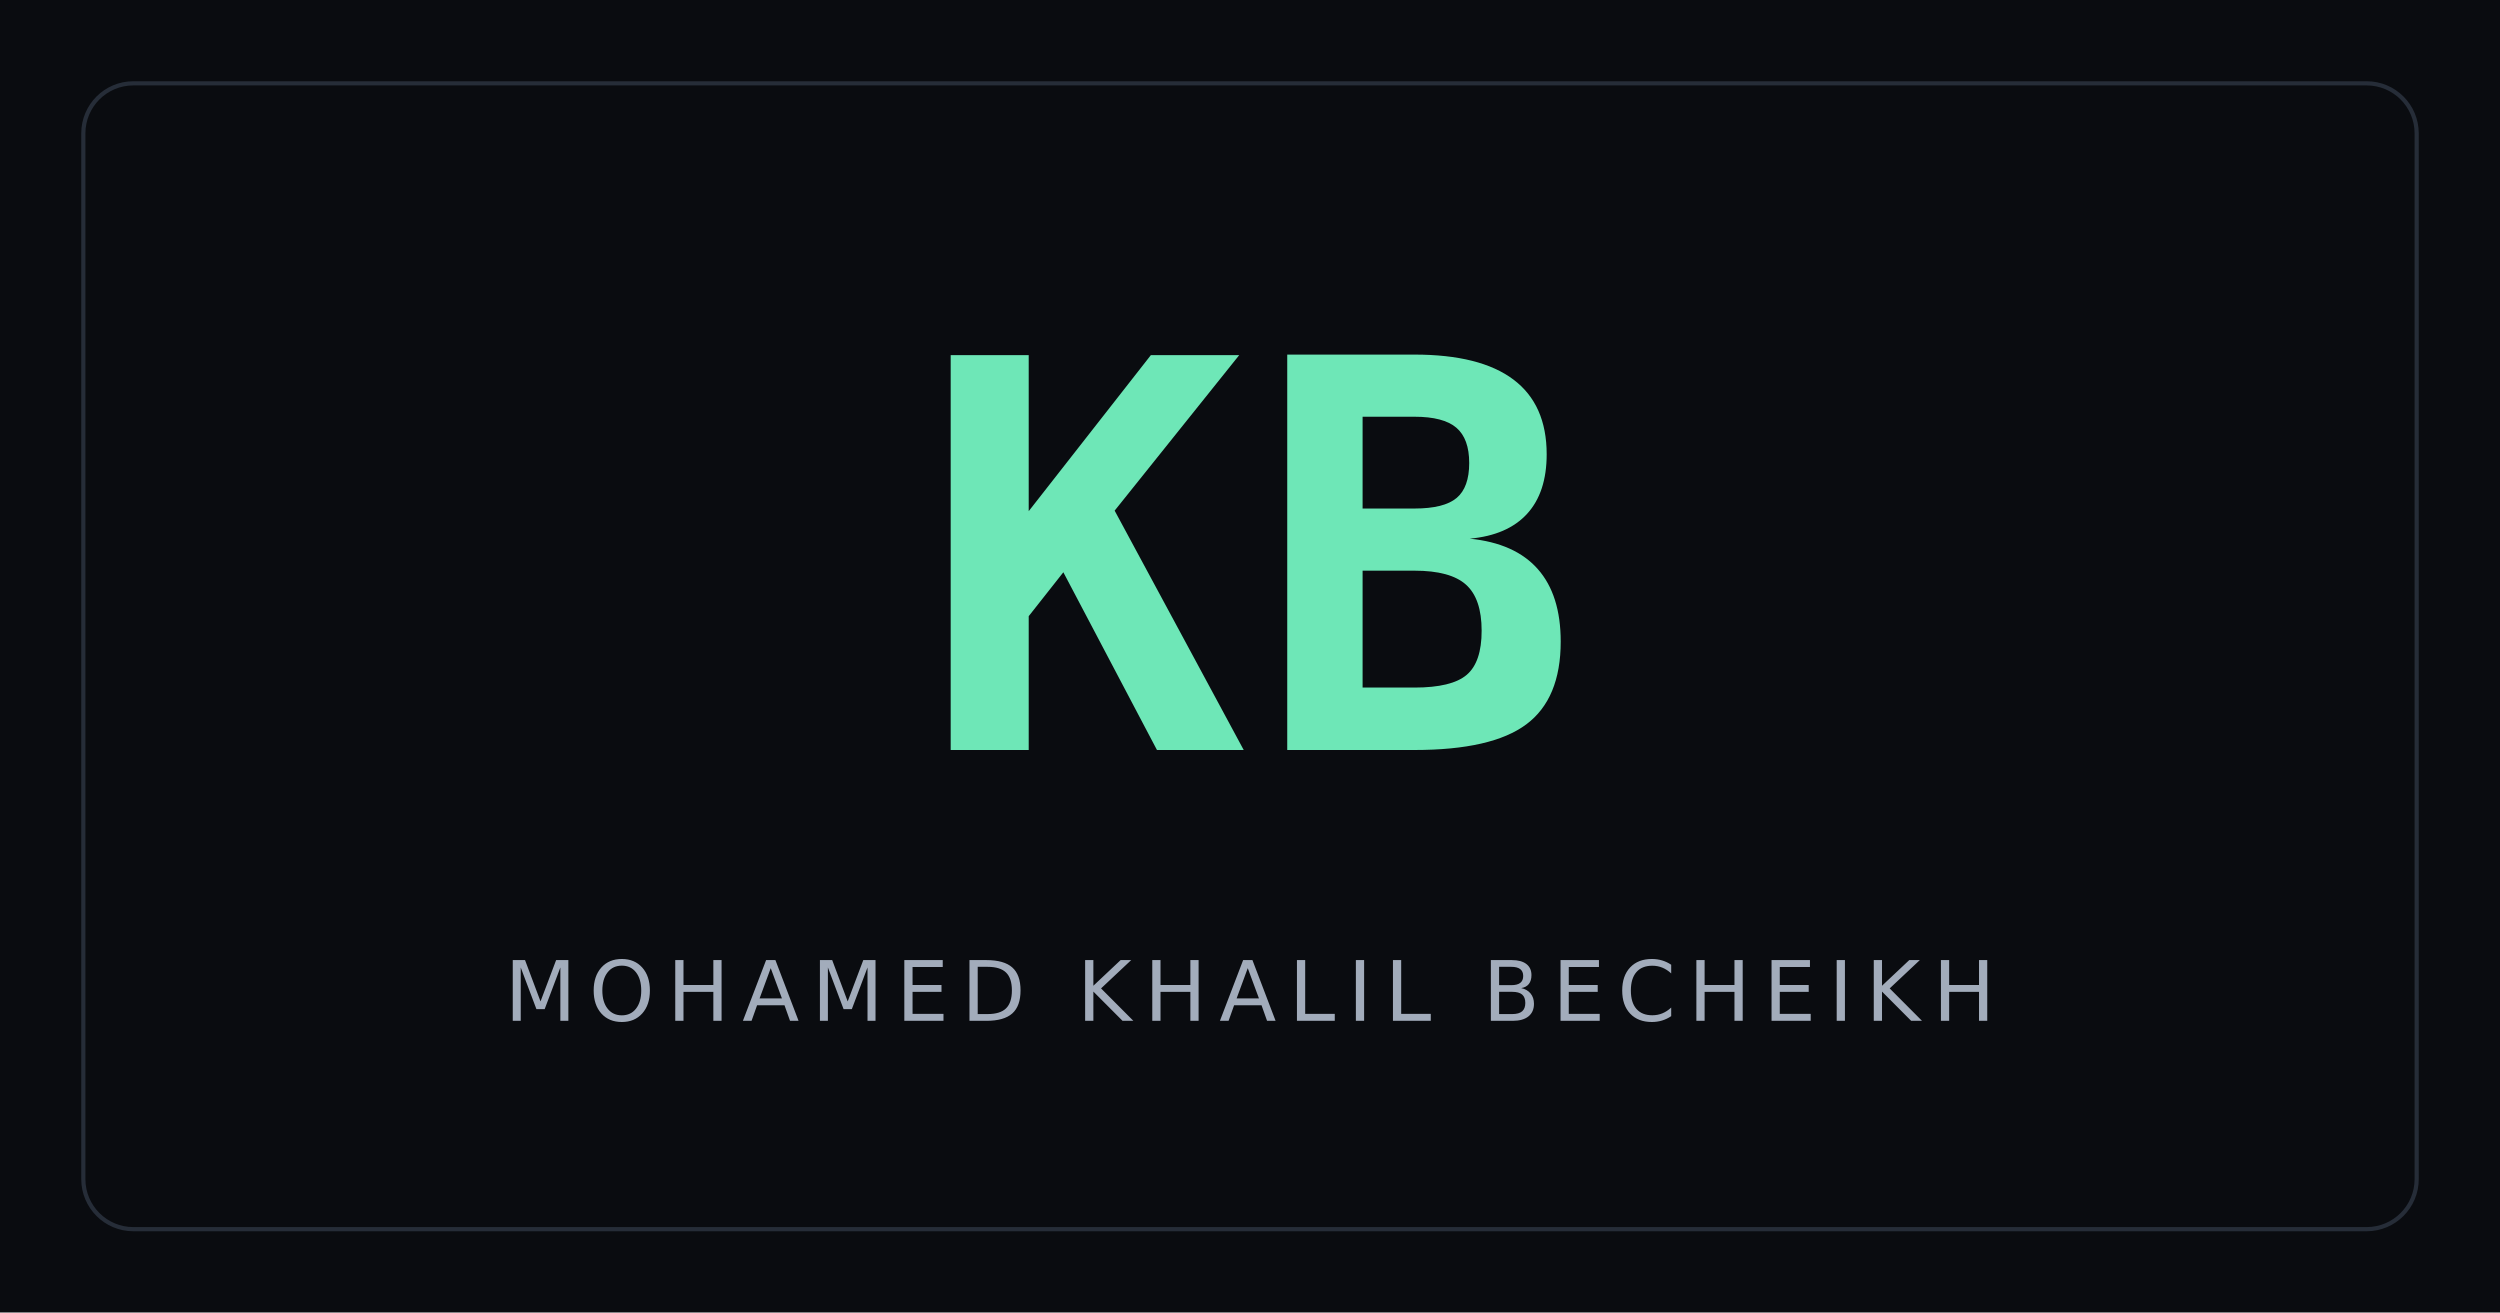
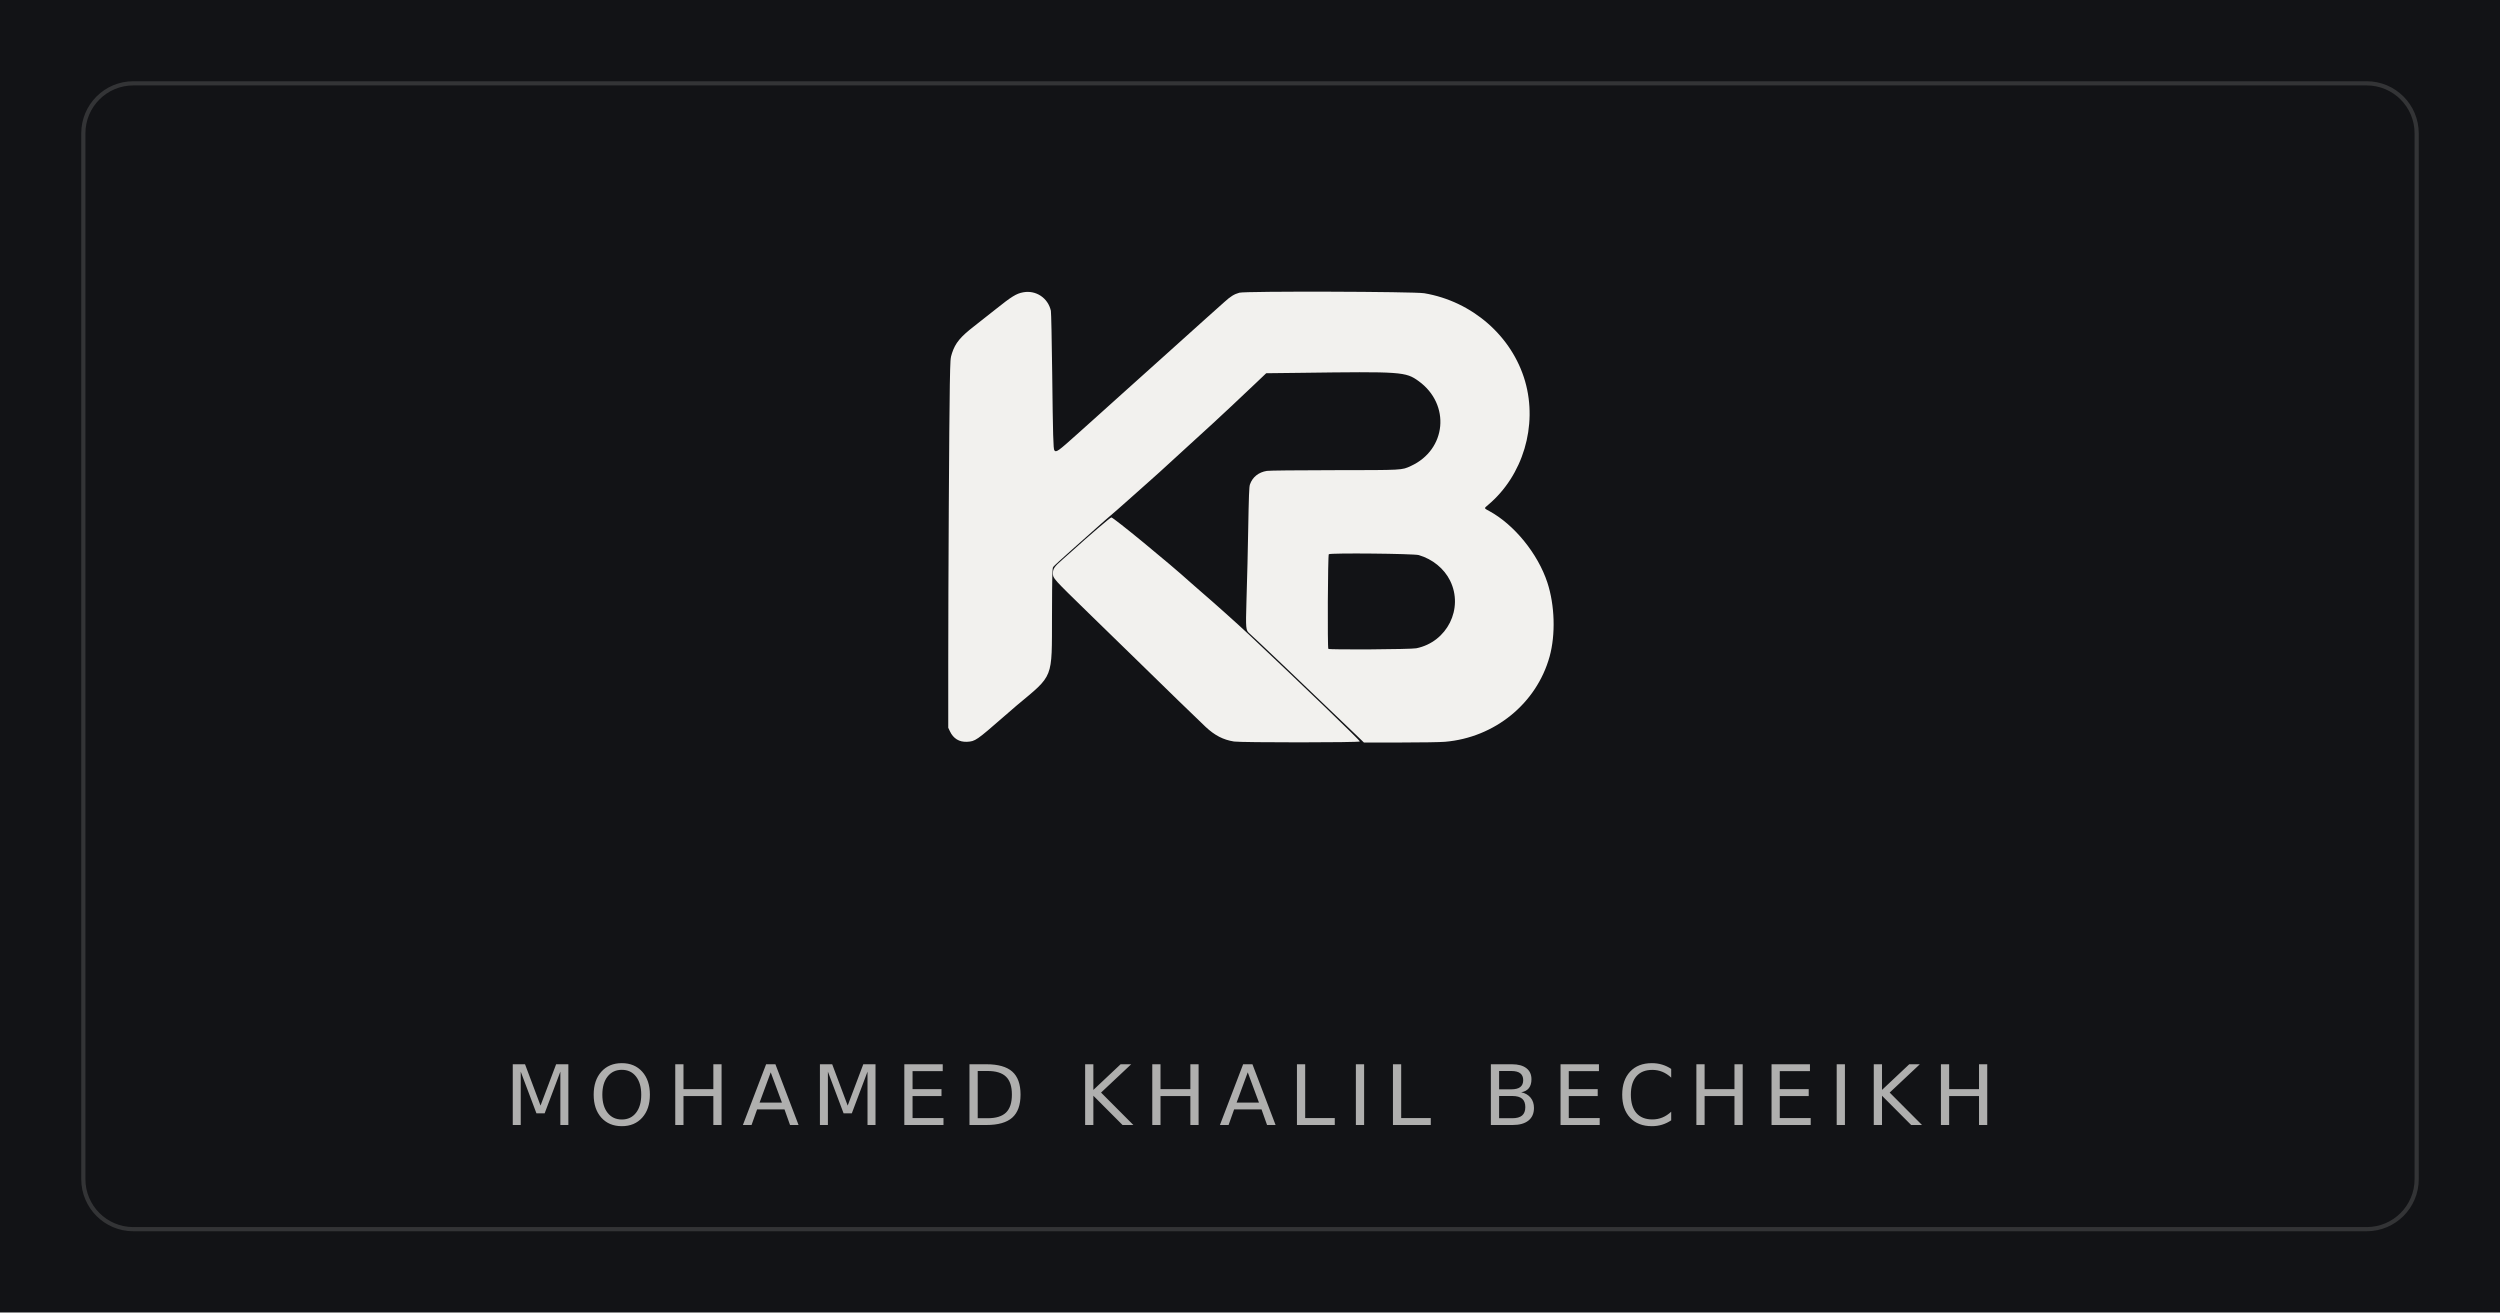
- <svg xmlns="http://www.w3.org/2000/svg" width="1200" height="630" viewBox="0 0 1200 630" role="img" aria-label="KB">
-   <rect width="1200" height="630" fill="#0a0c10" />
-   <rect x="40" y="40" width="1120" height="550" rx="24" fill="none" stroke="#262d38" stroke-width="2" />
-   <text x="600" y="360" text-anchor="middle" font-family="ui-monospace, SFMono-Regular, Menlo, Consolas, 'DejaVu Sans Mono', monospace" font-size="260" font-weight="700" letter-spacing="4" fill="#6ee7b7">KB</text>
-   <text x="600" y="490" text-anchor="middle" font-family="'DejaVu Sans', system-ui, sans-serif" font-size="40" font-weight="500" letter-spacing="6" fill="#a2acbb">MOHAMED KHALIL BECHEIKH</text>
+ <svg xmlns="http://www.w3.org/2000/svg" width="1200" height="630" viewBox="0 0 1200 630" role="img" aria-label="KB mark — MOHAMED KHALIL BECHEIKH">
+   <rect width="1200" height="630" fill="#121316" />
+   <rect x="40" y="40" width="1120" height="550" rx="24" fill="none" stroke="rgba(242,241,238,0.15)" stroke-width="2" />
+   <g fill="#f2f1ee" fill-rule="evenodd" transform="translate(455 140) scale(0.315)">
+     <path d="M436.0,685.5C419.5,682.9 406.6,676.2 392.6,663.1C382.2,653.4 325.5,598.3 289.0,562.5C277.7,551.5 244.5,519.1 215.1,490.5C159.8,436.6 160.0,436.8 160.0,429.3C160.0,422.3 162.2,419.0 173.8,408.9C179.6,403.7 186.5,397.7 189.0,395.4C215.2,371.7 247.5,344.0 249.0,344.0C252.2,344.0 337.4,413.9 369.5,443.0C372.9,446.0 380.0,452.3 385.5,457.0C406.8,475.3 441.3,506.2 457.5,521.4C542.4,601.4 628.2,684.0 627.7,685.4C627.1,687.2 447.3,687.2 436.0,685.5Z M619.7,673.3C545.9,602.3 465.3,525.7 459.4,520.7C453.9,516.1 453.7,513.5 454.9,472.4C456.3,424.0 456.9,401.7 457.5,366.0C458.5,310.5 459.0,297.3 460.2,293.9C464.1,282.5 473.4,275.1 486.1,273.1C490.0,272.5 531.0,272.1 588.7,272.0C694.7,271.9 691.3,272.1 705.5,265.6C759.9,240.7 766.2,171.8 717.4,136.4C697.5,122.0 691.9,121.6 536.2,123.7L485.0,124.3L470.2,138.4C449.2,158.4 411.7,193.6 403.9,200.6C400.3,203.8 383.7,219.0 366.9,234.4C319.5,277.9 317.2,279.9 304.5,291.1C297.9,297.0 284.0,309.3 273.6,318.6C263.2,327.9 251.3,338.3 247.2,341.7C243.1,345.2 234.5,352.6 228.1,358.4C221.7,364.1 204.2,379.6 189.3,392.9C174.3,406.2 161.3,418.1 160.4,419.5C159.0,421.6 158.8,429.8 158.6,493.7C158.3,591.8 161.8,582.9 104.3,631.0C102.1,632.9 94.0,639.9 86.4,646.5C43.2,684.2 41.7,685.2 29.2,685.9C17.3,686.5 8.3,681.0 3.1,670.0L0.5,664.5L0.5,567.5C0.5,448.5 1.9,195.9 2.9,141.5C3.7,102.0 3.7,101.4 6.3,93.5C11.4,78.1 18.9,69.0 39.9,52.7C45.7,48.2 60.6,36.5 73.0,26.6C96.9,7.5 104.2,2.9 114.6,1.0C134.2,-2.7 152.6,9.6 156.9,29.2C157.4,31.6 158.3,74.2 158.9,124.0C160.0,219.8 160.6,239.7 162.2,241.8C165.1,245.3 167.7,243.4 197.1,217.0C207.2,207.9 222.0,194.7 230.0,187.5C238.0,180.4 253.2,166.7 263.9,157.0C274.6,147.4 285.6,137.5 288.4,135.0C291.2,132.5 311.5,114.3 333.5,94.5C355.4,74.7 382.2,50.6 393.0,41.0C403.8,31.4 416.5,20.1 421.1,15.9C430.7,7.2 436.1,3.8 444.1,1.6C452.9,-1.0 710.6,-0.2 725.9,2.4C799.0,14.8 859.6,67.7 879.5,136.5C899.0,204.2 876.3,280.2 823.2,324.9C816.7,330.4 816.6,329.8 824.9,334.3C862.9,354.9 899.1,399.4 913.5,443.4C924.8,478.0 926.1,522.3 916.9,555.9C897.1,627.4 833.4,679.4 757.5,685.9C750.9,686.5 720.4,687.0 689.7,687.0L633.9,687.0L619.7,673.3Z M713.8,543.4C760.8,533.8 786.2,482.8 765.2,440.3C756.1,421.9 738.5,407.6 717.5,401.4C709.9,399.2 583.0,397.9 580.4,400.1C578.9,401.3 578.2,542.9 579.7,544.3C581.2,545.9 705.8,545.1 713.8,543.4Z" />
+   </g>
+   <text x="600" y="540" text-anchor="middle" font-family="'DejaVu Sans', system-ui, sans-serif" font-size="40" font-weight="500" letter-spacing="6" fill="rgba(242,241,238,0.7)">MOHAMED KHALIL BECHEIKH</text>
</svg>
